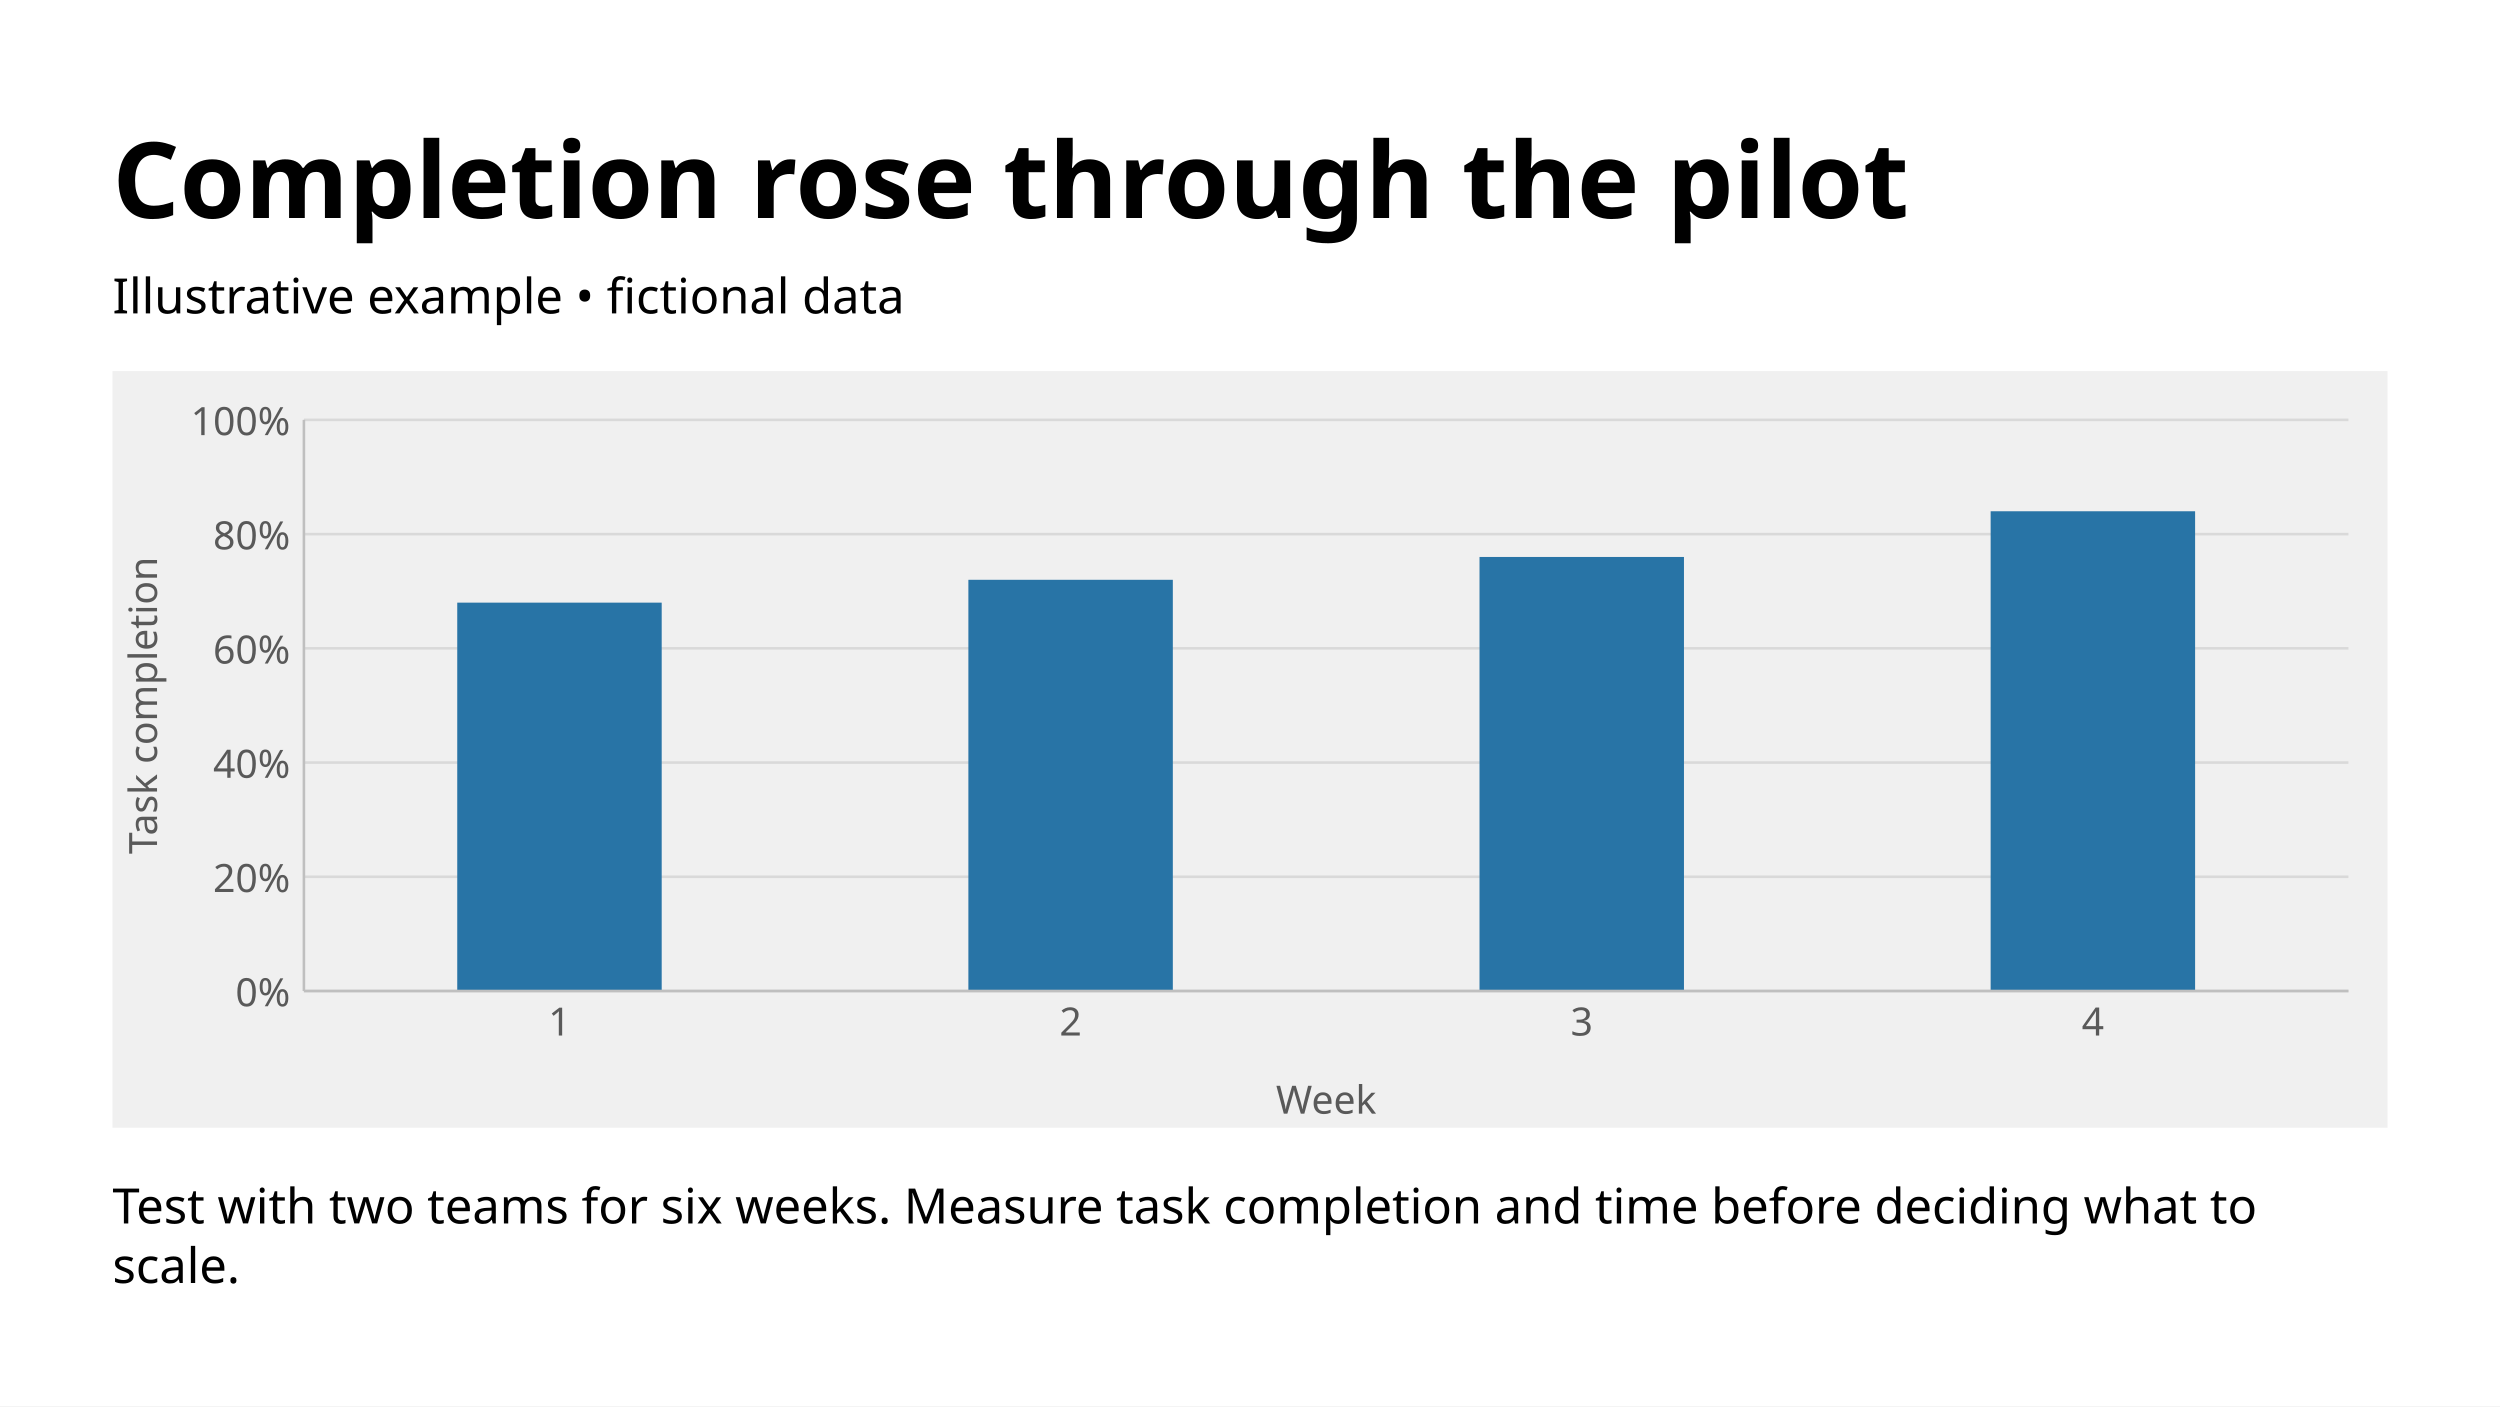
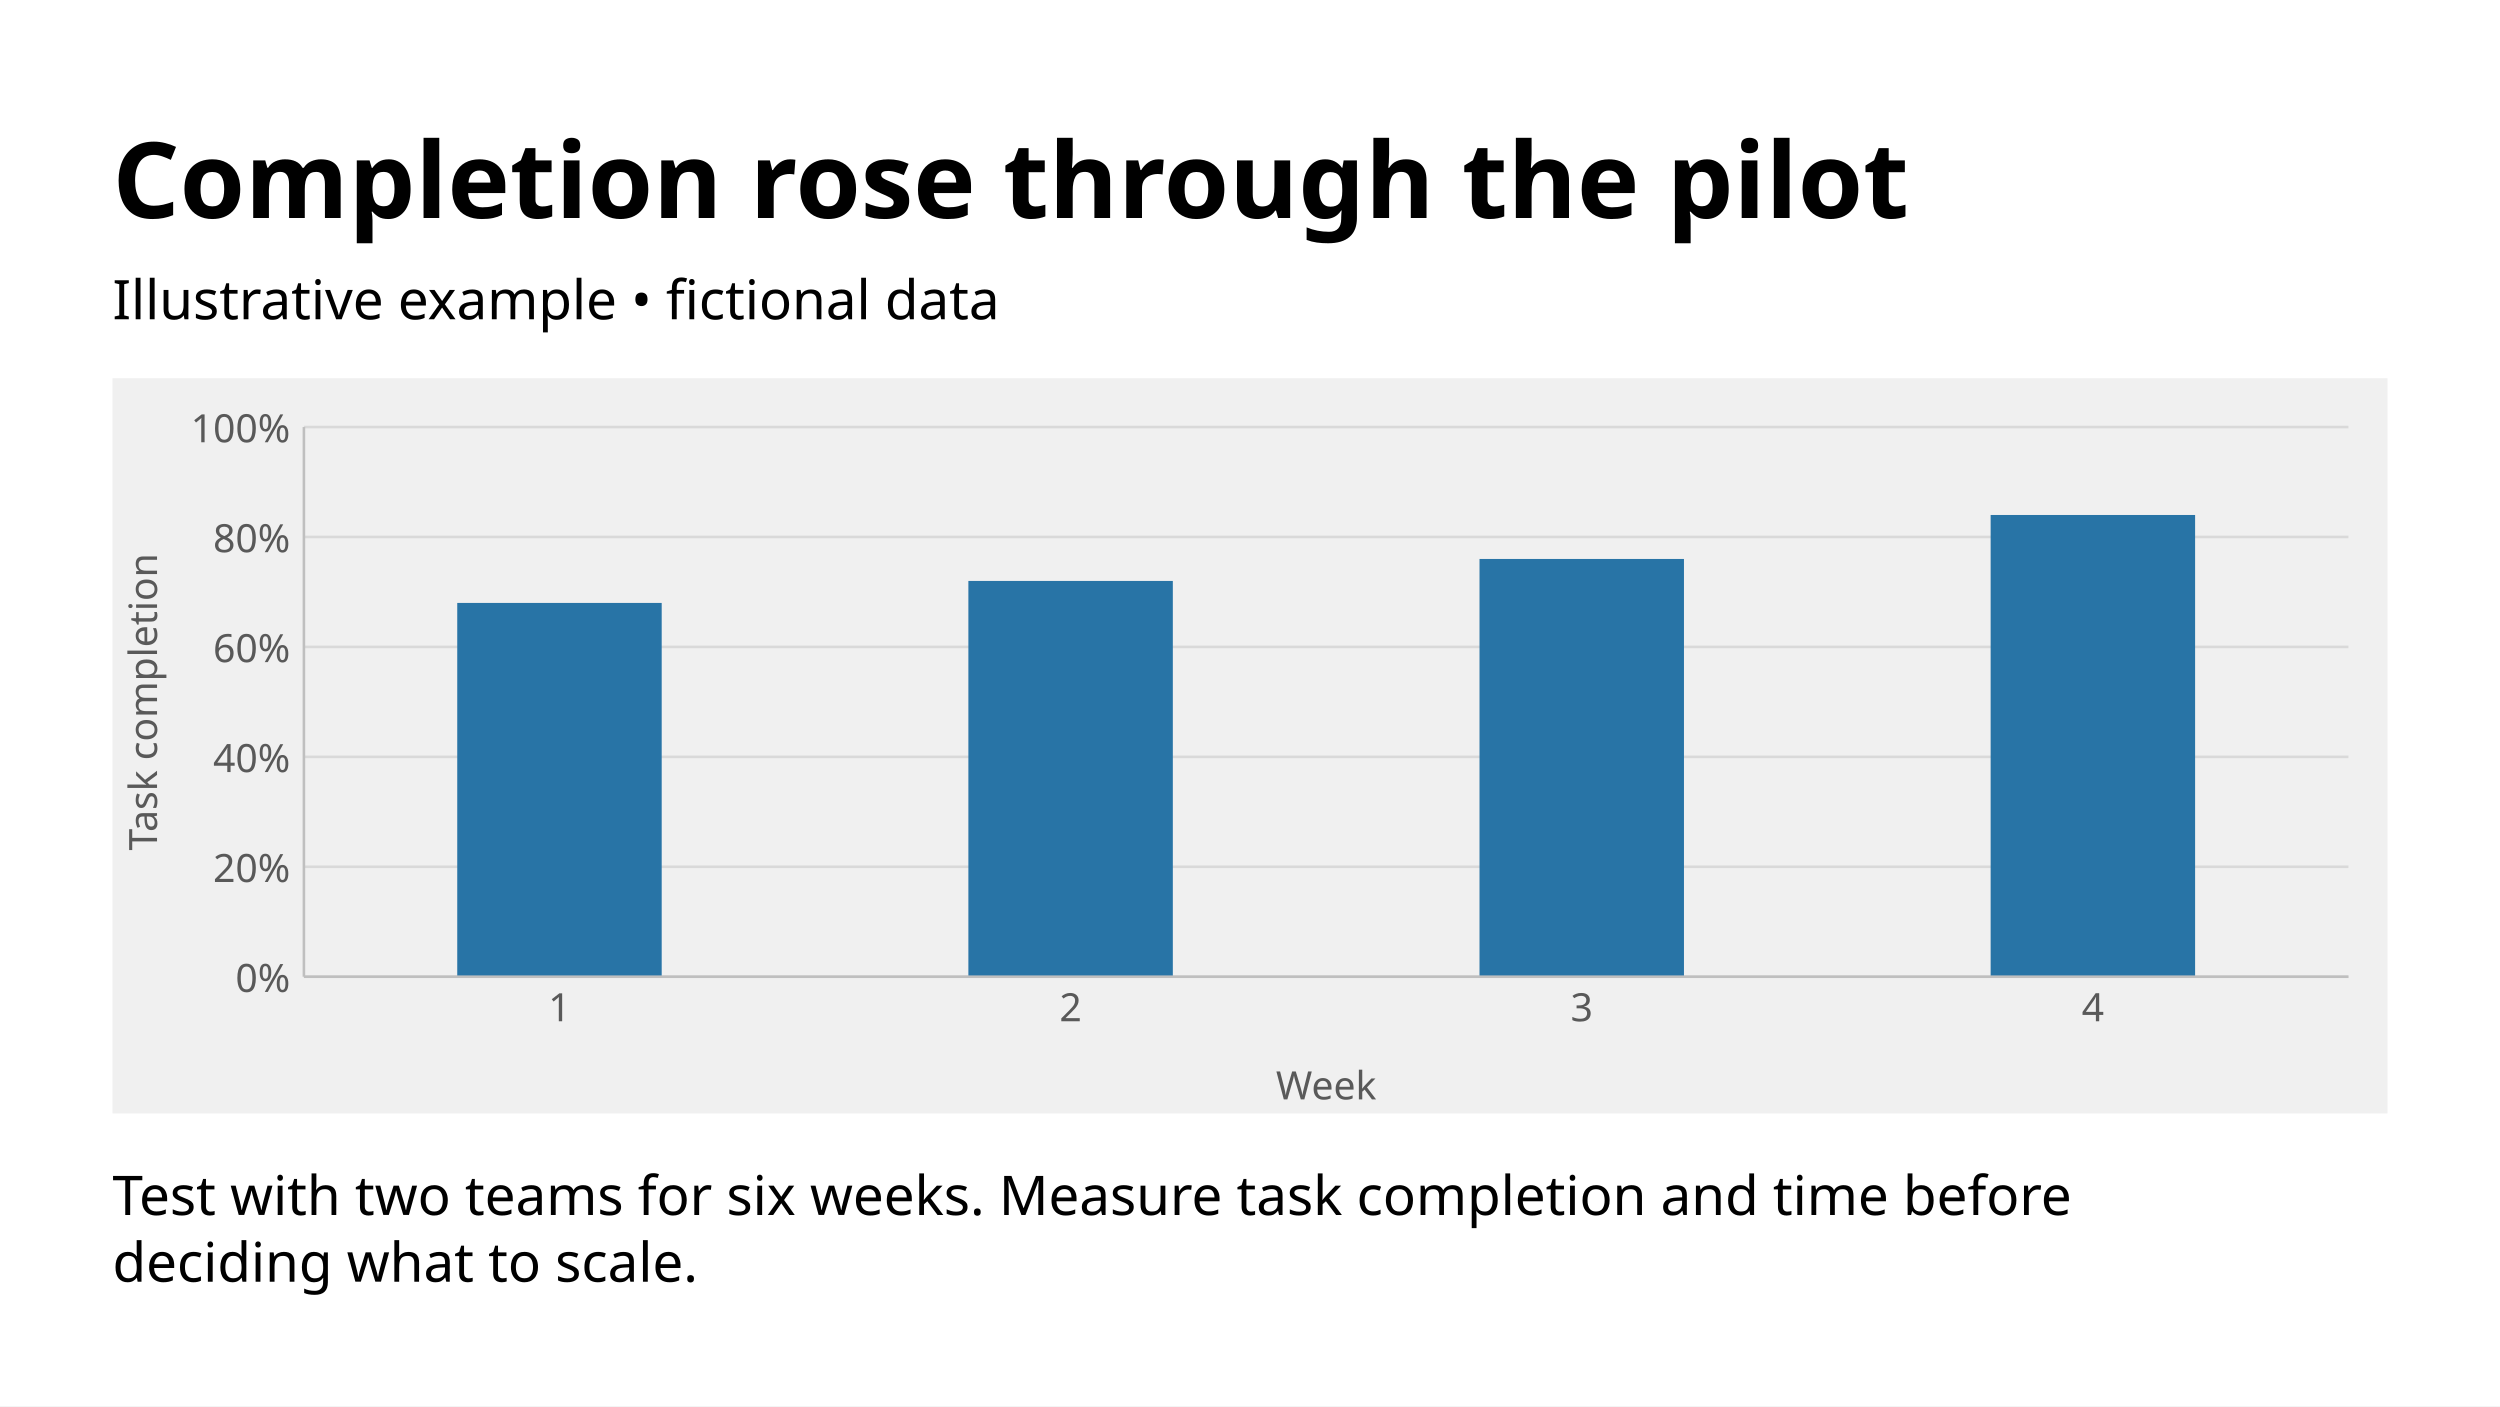
<svg xmlns="http://www.w3.org/2000/svg" aria-label="Completion rose through the pilot" aria-roledescription="slide" height="720" role="group" viewBox="0 0 1280 720" width="1280">
  <rect aria-hidden="true" fill="#FFFFFF" height="720" opacity="1" width="1280" x="0" y="0" />
  <g>
    <text fill="#000000" font-family="Aptos Display, sans-serif" font-size="54" font-weight="700" style="white-space:pre" text-anchor="start" x="57.6" xml:space="preserve" y="111.6">Completion rose through the pilot</text>
  </g>
  <g>
-     <text fill="#000000" font-family="Aptos, sans-serif" font-size="25" font-weight="400" style="white-space:pre" text-anchor="start" x="57.6" xml:space="preserve" y="160.48">Illustrative example • fictional data</text>
+     <text fill="#000000" font-family="Aptos, sans-serif" font-size="28" font-weight="400" style="white-space:pre" text-anchor="start" x="57.6" xml:space="preserve" y="163.48">Illustrative example • fictional data</text>
  </g>
  <g>
-     <rect fill="#F0F0F0" height="387.42" width="1164.8" x="57.6" y="189.98" />
+     <rect fill="#F0F0F0" height="376.44" width="1164.8" x="57.6" y="193.64" />
    <g>
-       <text fill="#595959" font-family="Aptos, sans-serif" font-size="20" font-weight="400" style="white-space:pre" text-anchor="middle" x="286.45" xml:space="preserve" y="530.2">1</text>
+       <text fill="#595959" font-family="Aptos, sans-serif" font-size="20" font-weight="400" style="white-space:pre" text-anchor="middle" x="286.45" xml:space="preserve" y="522.88">1</text>
    </g>
    <g>
-       <text fill="#595959" font-family="Aptos, sans-serif" font-size="20" font-weight="400" style="white-space:pre" text-anchor="middle" x="548.15" xml:space="preserve" y="530.2">2</text>
+       <text fill="#595959" font-family="Aptos, sans-serif" font-size="20" font-weight="400" style="white-space:pre" text-anchor="middle" x="548.15" xml:space="preserve" y="522.88">2</text>
    </g>
    <g>
-       <text fill="#595959" font-family="Aptos, sans-serif" font-size="20" font-weight="400" style="white-space:pre" text-anchor="middle" x="809.85" xml:space="preserve" y="530.2">3</text>
+       <text fill="#595959" font-family="Aptos, sans-serif" font-size="20" font-weight="400" style="white-space:pre" text-anchor="middle" x="809.85" xml:space="preserve" y="522.88">3</text>
    </g>
    <g>
-       <text fill="#595959" font-family="Aptos, sans-serif" font-size="20" font-weight="400" style="white-space:pre" text-anchor="middle" x="1071.55" xml:space="preserve" y="530.2">4</text>
+       <text fill="#595959" font-family="Aptos, sans-serif" font-size="20" font-weight="400" style="white-space:pre" text-anchor="middle" x="1071.55" xml:space="preserve" y="522.88">4</text>
    </g>
-     <line stroke="#D9D9D9" stroke-width="1.333" x1="155.6" x2="1202.4" y1="507.4" y2="507.4" />
+     <line stroke="#D9D9D9" stroke-width="1.333" x1="155.6" x2="1202.4" y1="500.08" y2="500.08" />
    <g>
-       <text fill="#595959" font-family="Aptos, sans-serif" font-size="20" font-weight="400" style="white-space:pre" text-anchor="end" x="148.6" xml:space="preserve" y="515.2">0%</text>
+       <text fill="#595959" font-family="Aptos, sans-serif" font-size="20" font-weight="400" style="white-space:pre" text-anchor="end" x="148.6" xml:space="preserve" y="507.88">0%</text>
    </g>
-     <line stroke="#D9D9D9" stroke-width="1.333" x1="155.6" x2="1202.4" y1="448.916" y2="448.916" />
+     <line stroke="#D9D9D9" stroke-width="1.333" x1="155.6" x2="1202.4" y1="443.792" y2="443.792" />
    <g>
-       <text fill="#595959" font-family="Aptos, sans-serif" font-size="20" font-weight="400" style="white-space:pre" text-anchor="end" x="148.6" xml:space="preserve" y="456.716">20%</text>
+       <text fill="#595959" font-family="Aptos, sans-serif" font-size="20" font-weight="400" style="white-space:pre" text-anchor="end" x="148.6" xml:space="preserve" y="451.592">20%</text>
    </g>
-     <line stroke="#D9D9D9" stroke-width="1.333" x1="155.6" x2="1202.4" y1="390.432" y2="390.432" />
+     <line stroke="#D9D9D9" stroke-width="1.333" x1="155.6" x2="1202.4" y1="387.504" y2="387.504" />
    <g>
-       <text fill="#595959" font-family="Aptos, sans-serif" font-size="20" font-weight="400" style="white-space:pre" text-anchor="end" x="148.6" xml:space="preserve" y="398.232">40%</text>
+       <text fill="#595959" font-family="Aptos, sans-serif" font-size="20" font-weight="400" style="white-space:pre" text-anchor="end" x="148.6" xml:space="preserve" y="395.304">40%</text>
    </g>
-     <line stroke="#D9D9D9" stroke-width="1.333" x1="155.6" x2="1202.4" y1="331.948" y2="331.948" />
+     <line stroke="#D9D9D9" stroke-width="1.333" x1="155.6" x2="1202.4" y1="331.216" y2="331.216" />
    <g>
-       <text fill="#595959" font-family="Aptos, sans-serif" font-size="20" font-weight="400" style="white-space:pre" text-anchor="end" x="148.6" xml:space="preserve" y="339.748">60%</text>
+       <text fill="#595959" font-family="Aptos, sans-serif" font-size="20" font-weight="400" style="white-space:pre" text-anchor="end" x="148.6" xml:space="preserve" y="339.016">60%</text>
    </g>
-     <line stroke="#D9D9D9" stroke-width="1.333" x1="155.6" x2="1202.4" y1="273.464" y2="273.464" />
+     <line stroke="#D9D9D9" stroke-width="1.333" x1="155.6" x2="1202.4" y1="274.928" y2="274.928" />
    <g>
-       <text fill="#595959" font-family="Aptos, sans-serif" font-size="20" font-weight="400" style="white-space:pre" text-anchor="end" x="148.6" xml:space="preserve" y="281.264">80%</text>
+       <text fill="#595959" font-family="Aptos, sans-serif" font-size="20" font-weight="400" style="white-space:pre" text-anchor="end" x="148.6" xml:space="preserve" y="282.728">80%</text>
    </g>
-     <line stroke="#D9D9D9" stroke-width="1.333" x1="155.6" x2="1202.4" y1="214.98" y2="214.98" />
+     <line stroke="#D9D9D9" stroke-width="1.333" x1="155.6" x2="1202.4" y1="218.64" y2="218.64" />
    <g>
-       <text fill="#595959" font-family="Aptos, sans-serif" font-size="20" font-weight="400" style="white-space:pre" text-anchor="end" x="148.6" xml:space="preserve" y="222.78">100%</text>
+       <text fill="#595959" font-family="Aptos, sans-serif" font-size="20" font-weight="400" style="white-space:pre" text-anchor="end" x="148.6" xml:space="preserve" y="226.44">100%</text>
    </g>
-     <rect fill="#2874A6" height="198.846" width="104.68" x="234.11" y="308.554" />
-     <rect fill="#2874A6" height="210.542" width="104.68" x="495.81" y="296.858" />
-     <rect fill="#2874A6" height="222.239" width="104.68" x="757.51" y="285.161" />
-     <rect fill="#2874A6" height="245.633" width="104.68" x="1019.21" y="261.767" />
-     <line stroke="#BFBFBF" stroke-width="1.333" x1="155.6" x2="155.6" y1="214.98" y2="507.4" />
-     <line stroke="#BFBFBF" stroke-width="1.333" x1="155.6" x2="1202.4" y1="507.4" y2="507.4" />
+     <rect fill="#2874A6" height="191.379" width="104.68" x="234.11" y="308.701" />
+     <rect fill="#2874A6" height="202.637" width="104.68" x="495.81" y="297.443" />
+     <rect fill="#2874A6" height="213.894" width="104.68" x="757.51" y="286.186" />
+     <rect fill="#2874A6" height="236.41" width="104.68" x="1019.21" y="263.67" />
+     <line stroke="#BFBFBF" stroke-width="1.333" x1="155.6" x2="155.6" y1="218.64" y2="500.08" />
+     <line stroke="#BFBFBF" stroke-width="1.333" x1="155.6" x2="1202.4" y1="500.08" y2="500.08" />
    <g>
-       <text fill="#595959" font-family="Aptos, sans-serif" font-size="20" font-weight="400" style="white-space:pre" text-anchor="middle" x="679" xml:space="preserve" y="570.2">Week</text>
+       <text fill="#595959" font-family="Aptos, sans-serif" font-size="20" font-weight="400" style="white-space:pre" text-anchor="middle" x="679" xml:space="preserve" y="562.88">Week</text>
    </g>
-     <g transform="rotate(-90 72.6 361.19)">
+     <g transform="rotate(-90 72.6 359.36)">
      <g>
-         <text fill="#595959" font-family="Aptos, sans-serif" font-size="20" font-weight="400" style="white-space:pre" text-anchor="middle" x="72.6" xml:space="preserve" y="368.99">Task completion</text>
+         <text fill="#595959" font-family="Aptos, sans-serif" font-size="20" font-weight="400" style="white-space:pre" text-anchor="middle" x="72.6" xml:space="preserve" y="367.16">Task completion</text>
      </g>
    </g>
  </g>
  <g>
-     <text fill="#000000" font-family="Aptos, sans-serif" font-size="25" font-weight="400" style="white-space:pre" text-anchor="start" x="57.6" xml:space="preserve" y="626.4">Test with two teams for six weeks. Measure task completion and time before deciding what to </text>
-     <text fill="#000000" font-family="Aptos, sans-serif" font-size="25" font-weight="400" style="white-space:pre" text-anchor="start" x="57.6" xml:space="preserve" y="656.9">scale.</text>
+     <text fill="#000000" font-family="Aptos, sans-serif" font-size="28" font-weight="400" style="white-space:pre" text-anchor="start" x="57.6" xml:space="preserve" y="622.08">Test with two teams for six weeks. Measure task completion and time before </text>
+     <text fill="#000000" font-family="Aptos, sans-serif" font-size="28" font-weight="400" style="white-space:pre" text-anchor="start" x="57.6" xml:space="preserve" y="656.24">deciding what to scale.</text>
  </g>
</svg>
